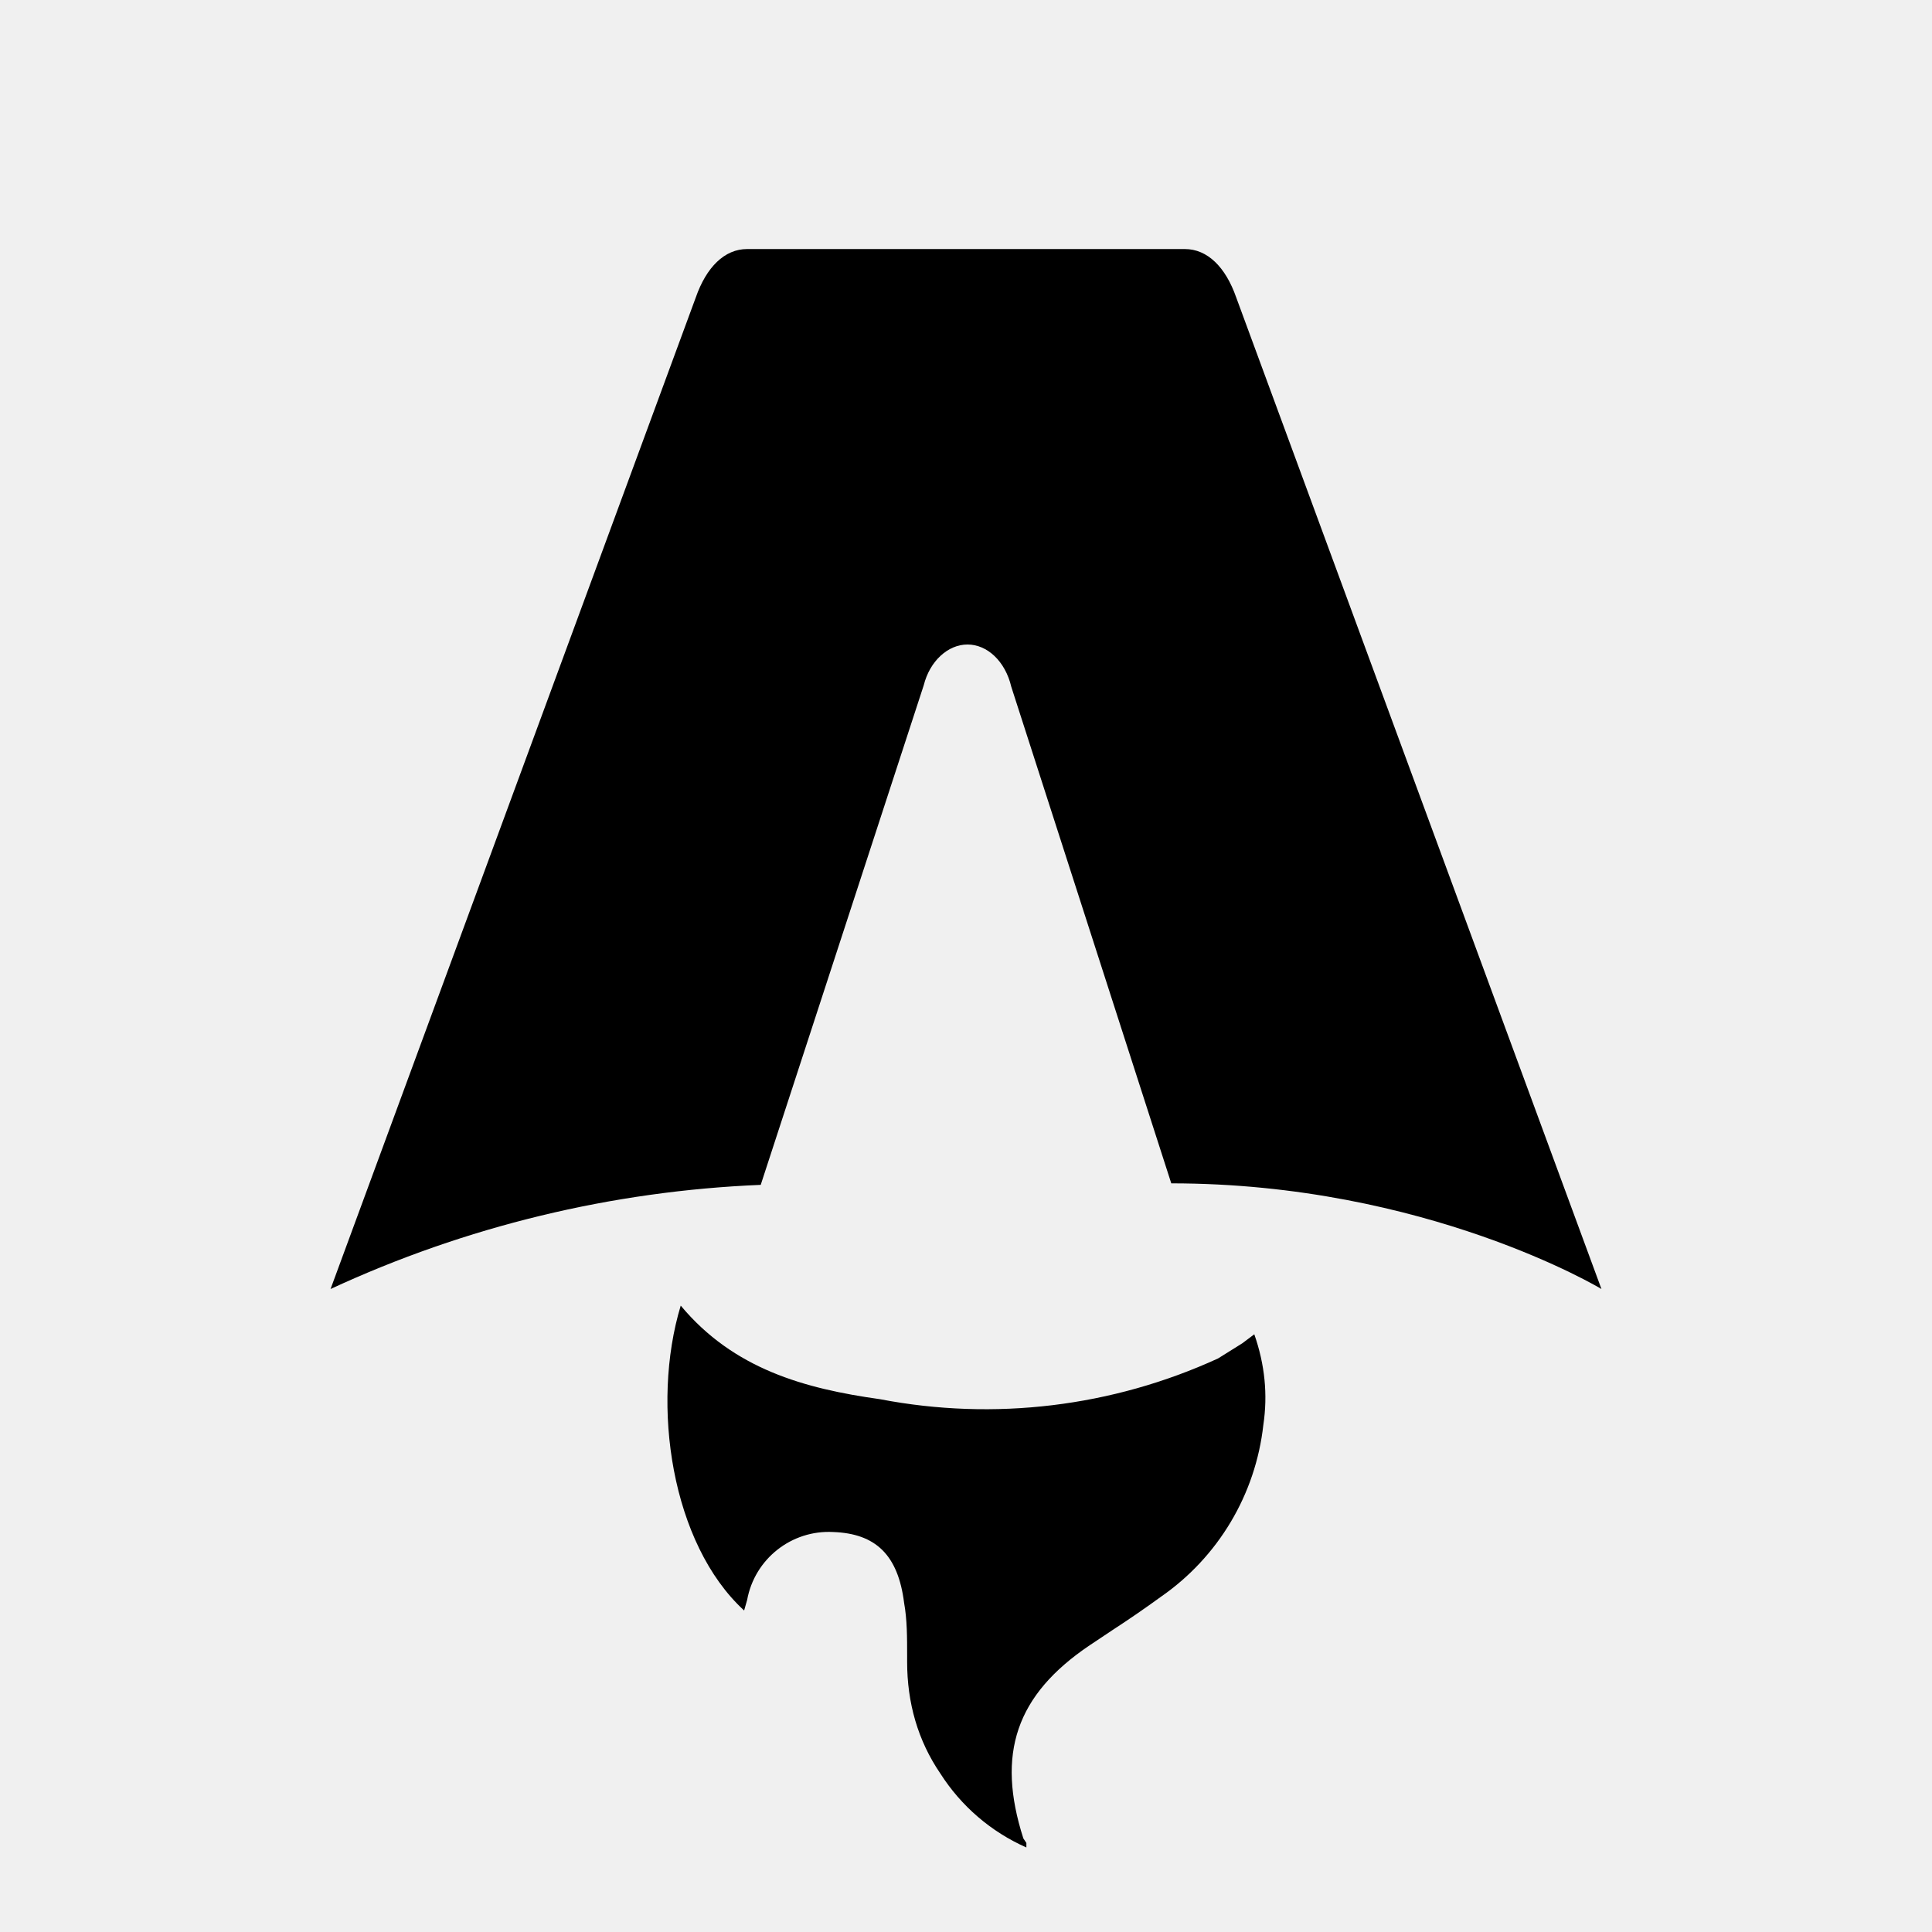
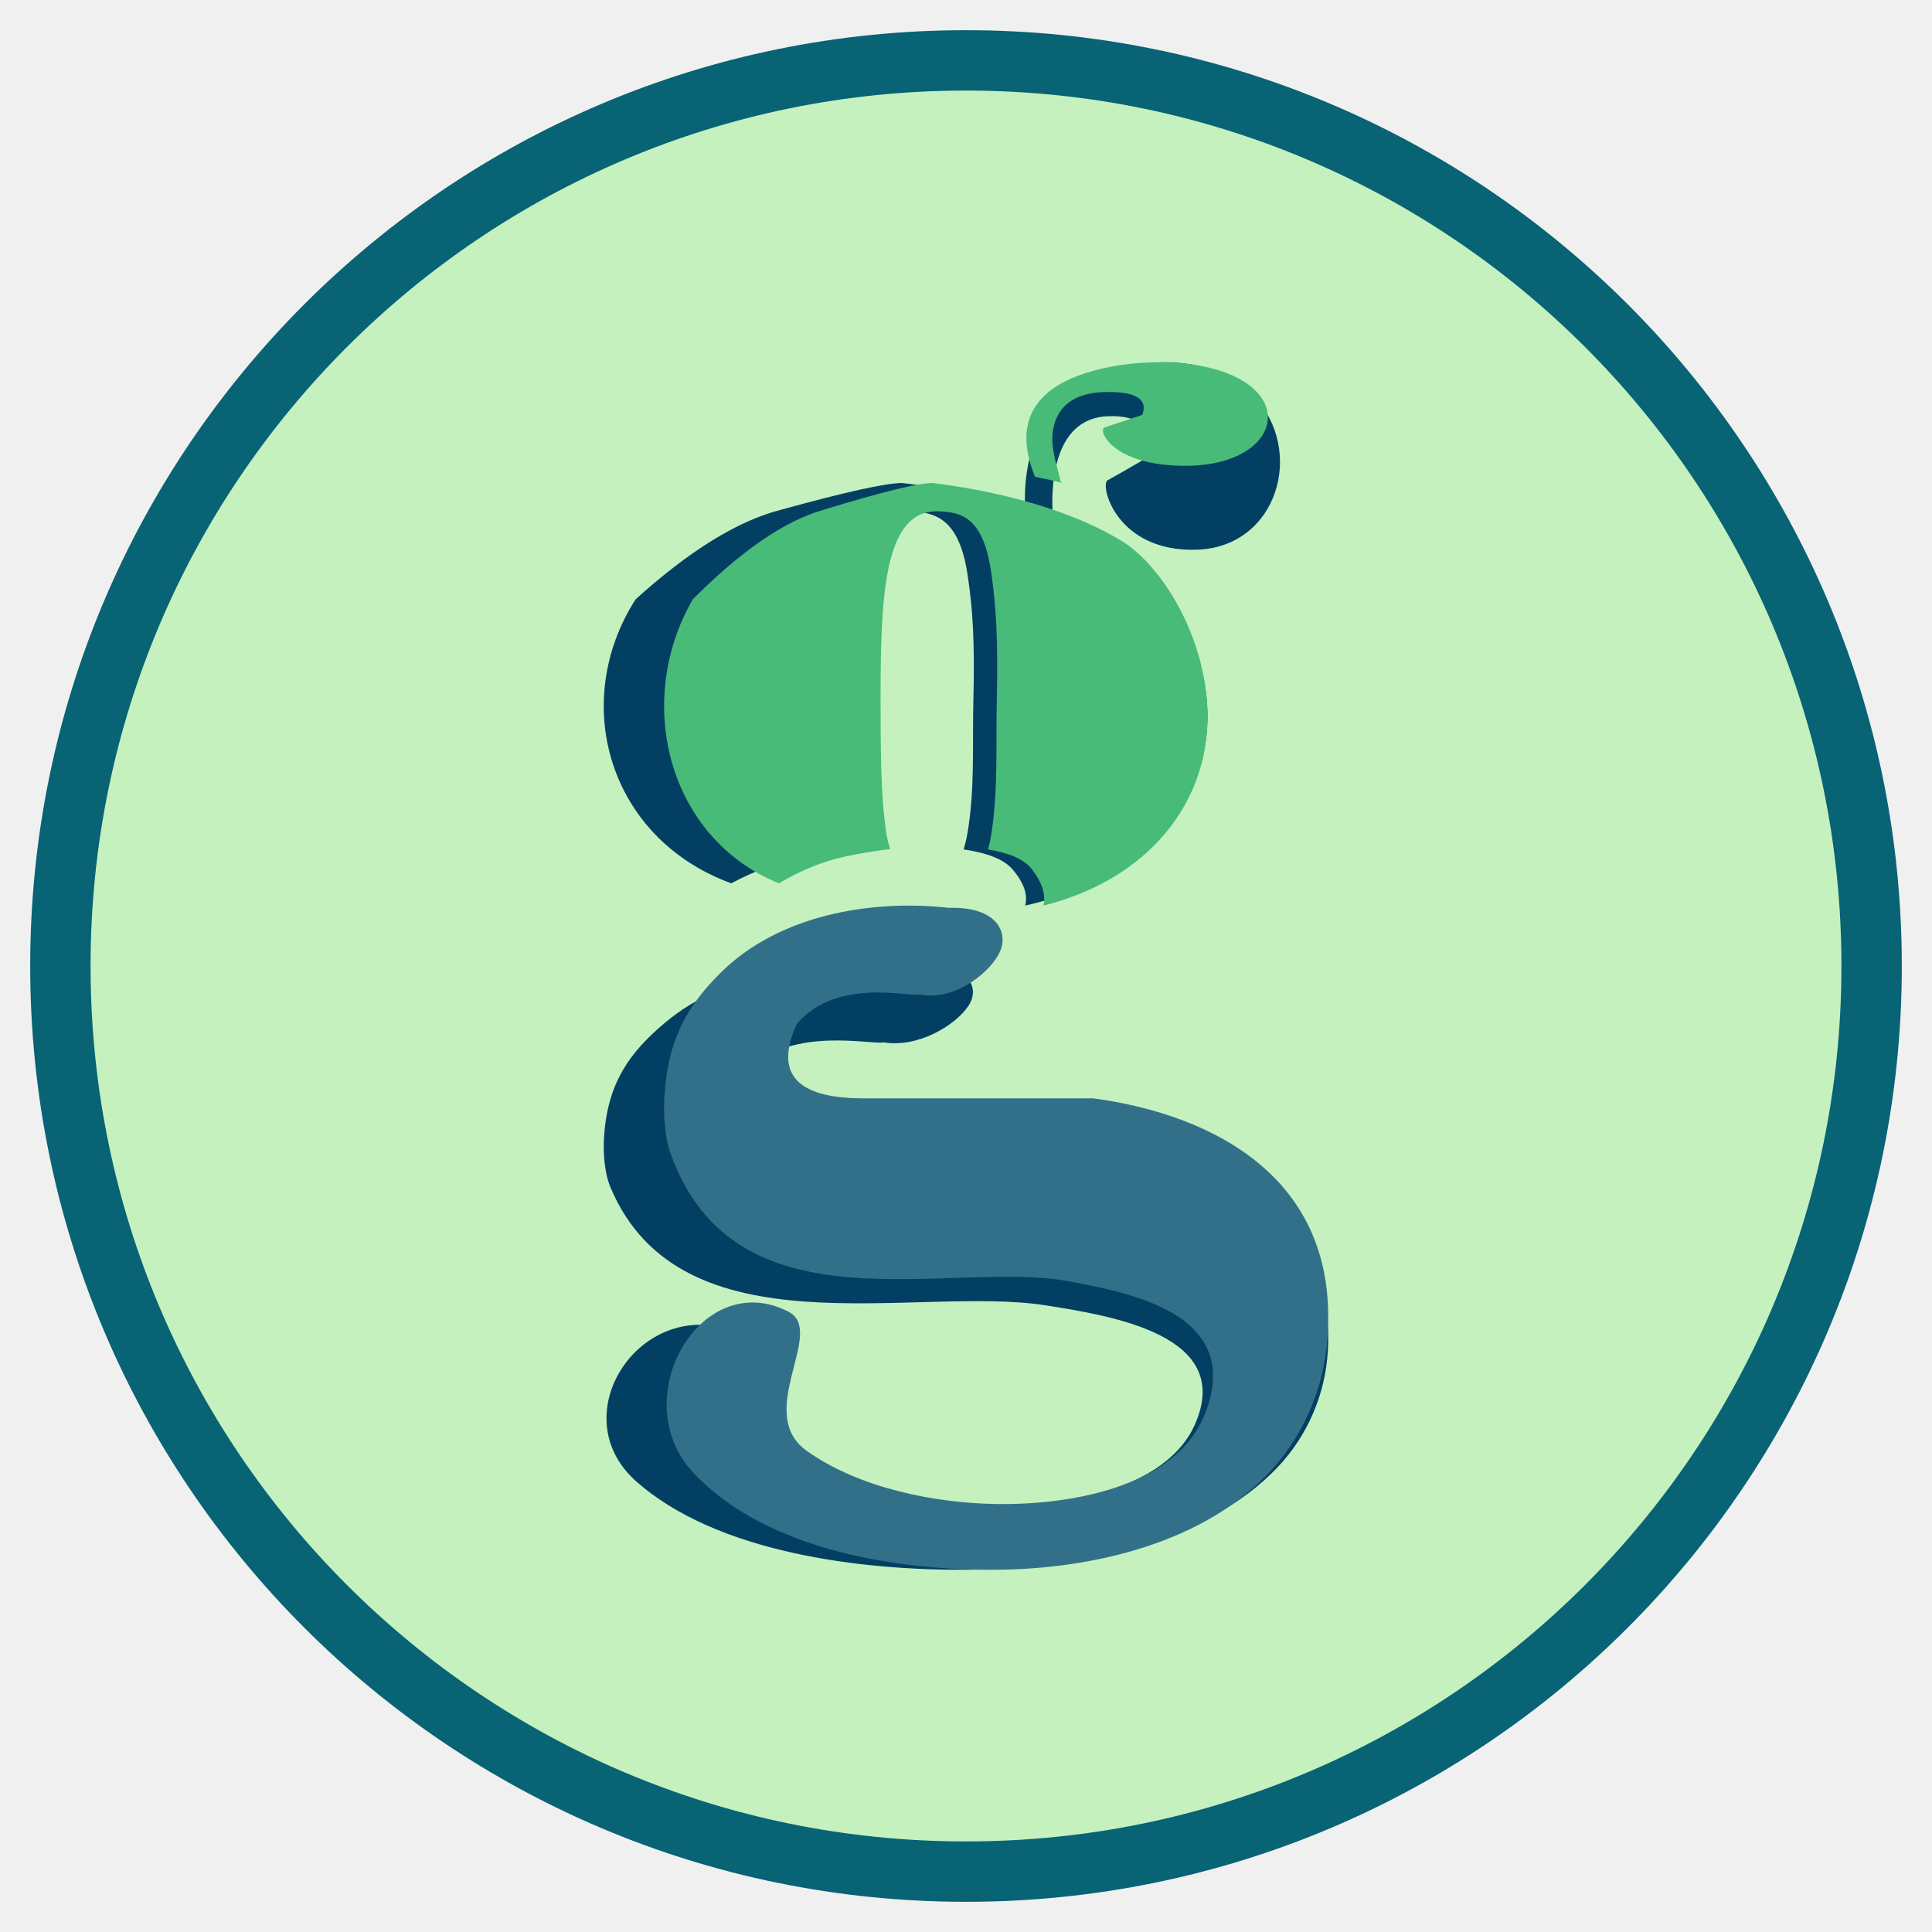
- <svg xmlns="http://www.w3.org/2000/svg" fill="none" viewBox="0 0 128 128">
-   <path d="M50.4 78.5a75.1 75.1 0 0 0-28.5 6.9l24.2-65.7c.7-2 1.9-3.2 3.4-3.2h29c1.5 0 2.7 1.2 3.4 3.2l24.2 65.7s-11.6-7-28.5-7L67 45.5c-.4-1.7-1.6-2.8-2.9-2.8-1.3 0-2.5 1.1-2.9 2.7L50.4 78.5Zm-1.1 28.2Zm-4.2-20.2c-2 6.6-.6 15.8 4.2 20.2a17.5 17.5 0 0 1 .2-.7 5.5 5.5 0 0 1 5.7-4.5c2.8.1 4.3 1.5 4.7 4.7.2 1.1.2 2.3.2 3.5v.4c0 2.7.7 5.2 2.2 7.4a13 13 0 0 0 5.7 4.9v-.3l-.2-.3c-1.8-5.6-.5-9.5 4.4-12.8l1.5-1a73 73 0 0 0 3.2-2.2 16 16 0 0 0 6.8-11.4c.3-2 .1-4-.6-6l-.8.6-1.6 1a37 37 0 0 1-22.4 2.7c-5-.7-9.7-2-13.2-6.2Z" />
-   <style>
-         path { fill: #000; }
-         @media (prefers-color-scheme: dark) {
-             path { fill: #FFF; }
-         }
-     </style>
+ <svg xmlns="http://www.w3.org/2000/svg" fill="none" viewBox="0 0 32 32">
+   <g clip-path="url(#a)">
+     <path fill="#C4F1BE" stroke="#086375" d="M16 31c8.284 0 15-6.716 15-15 0-8.284-6.716-15-15-15C7.716 1 1 7.716 1 16c0 8.284 6.716 15 15 15Z" />
+     <path fill="#033F63" d="m12.113 14.63-.013-.004c-2.023-.747-2.665-2.996-1.572-4.7.89-.804 1.689-1.297 2.394-1.479 1.069-.295 1.74-.444 2.012-.447.848.093 2.34.337 3.478.955 1.14.618 2.47 3.086.798 4.86-.578.612-1.365.988-2.23 1.185.046-.176-.015-.373-.212-.604-.137-.159-.406-.268-.808-.327.027-.086.05-.182.068-.29.12-.727.076-1.439.094-2.167.026-1.05-.016-1.552-.094-2.081-.142-.958-.545-1.049-.975-1.062-1.015-.033-1.07 1.408-1.07 3.143 0 .777.008 1.469.071 1.945.016.116.026.219.047.307.018.072.037.138.059.199-.289.032-.575.075-.83.124-.408.08-.814.228-1.217.443Z" />
+     <path fill="#033F63" d="M11.009 16.944c1.045-.883 2.715-1.13 4.142-.996.87-.023 1.105.39.888.714-.217.324-.84.699-1.408.602-.18.048-1.49-.271-2.23.442-.415.751-.022 1.13 1.178 1.135h4.175c2.212.25 4.465 1.244 4.229 3.66a3.055 3.055 0 0 1-.94 1.92c-1.224 1.183-3.325 1.566-5.025 1.579-1.75.012-4.143-.276-5.484-1.467-1.255-1.115.121-3.143 1.716-2.45.685.297-.638 1.538.33 2.114.947.563 2.303.788 3.41.805 1.225.018 3.255-.21 3.793-1.39.68-1.494-1.35-1.814-2.455-1.99-2.153-.344-6.05.83-7.218-1.959-.1-.24-.121-.573-.105-.829.056-.904.432-1.408 1.004-1.89Zm6.604-7.322-.235-.095-.251-.09c-.276-1.157-.175-2.035.303-2.632.716-.895 2.478-1.138 3.335-.243.858.896.4 2.498-.94 2.543-1.338.044-1.613-1.076-1.48-1.15.09-.049.31-.174.658-.376.103-.48-.116-.708-.657-.685-.813.035-.909.945-.916 1.37-.008.426.097.948.14 1.283.004.03.019.056.043.075Z" />
+     <path fill="#32708A" d="M11.925 16.123c.958-.963 2.489-1.232 3.796-1.086.799-.025 1.014.425.815.778-.2.354-.77.763-1.29.657-.166.053-1.366-.296-2.045.482-.38.82-.02 1.232 1.08 1.238h3.827c2.027.273 4.093 1.357 3.876 3.991a3.61 3.61 0 0 1-.861 2.095C20 25.568 18.075 25.986 16.516 26c-1.604.014-3.797-.301-5.026-1.6-1.15-1.216.11-3.428 1.572-2.673.629.325-.584 1.678.304 2.307.867.614 2.11.86 3.125.877 1.122.02 2.984-.23 3.476-1.516.624-1.63-1.236-1.978-2.25-2.17-1.973-.375-5.545.904-6.616-2.136-.092-.262-.111-.625-.097-.904.052-.986.397-1.536.92-2.062Z" />
+     <path fill="#48BB78" d="m12.902 14.63-.012-.004c-1.82-.747-2.399-2.996-1.415-4.7.802-.804 1.52-1.297 2.155-1.479.961-.295 1.565-.444 1.811-.447.762.093 2.105.337 3.13.955 1.025.618 2.223 3.086.718 4.86-.52.612-1.228.988-2.007 1.185.041-.176-.013-.373-.191-.604-.123-.159-.365-.268-.727-.327.025-.086.046-.182.061-.29.108-.727.069-1.439.085-2.167.023-1.05-.014-1.552-.085-2.081-.127-.958-.49-1.049-.877-1.062-.914-.033-.963 1.408-.963 3.143 0 .777.007 1.469.064 1.945.014.116.023.219.042.307.016.072.034.138.053.199-.26.032-.518.075-.746.124-.368.08-.734.228-1.096.443ZM17.604 8l-.222-.053-.239-.049c-.26-.64-.165-1.124.287-1.453.678-.495 2.346-.629 3.158-.135.811.495.378 1.38-.89 1.404-1.267.025-1.528-.594-1.4-.635l.622-.207c.097-.265-.11-.391-.623-.378-.769.019-.86.521-.867.756-.007.235.093.523.133.708.004.017.018.031.04.042Z" />
+   </g>
+   <defs>
+     <clipPath id="a">
+       <path fill="#fff" d="M0 0h32v32H0z" />
+     </clipPath>
+   </defs>
</svg>
